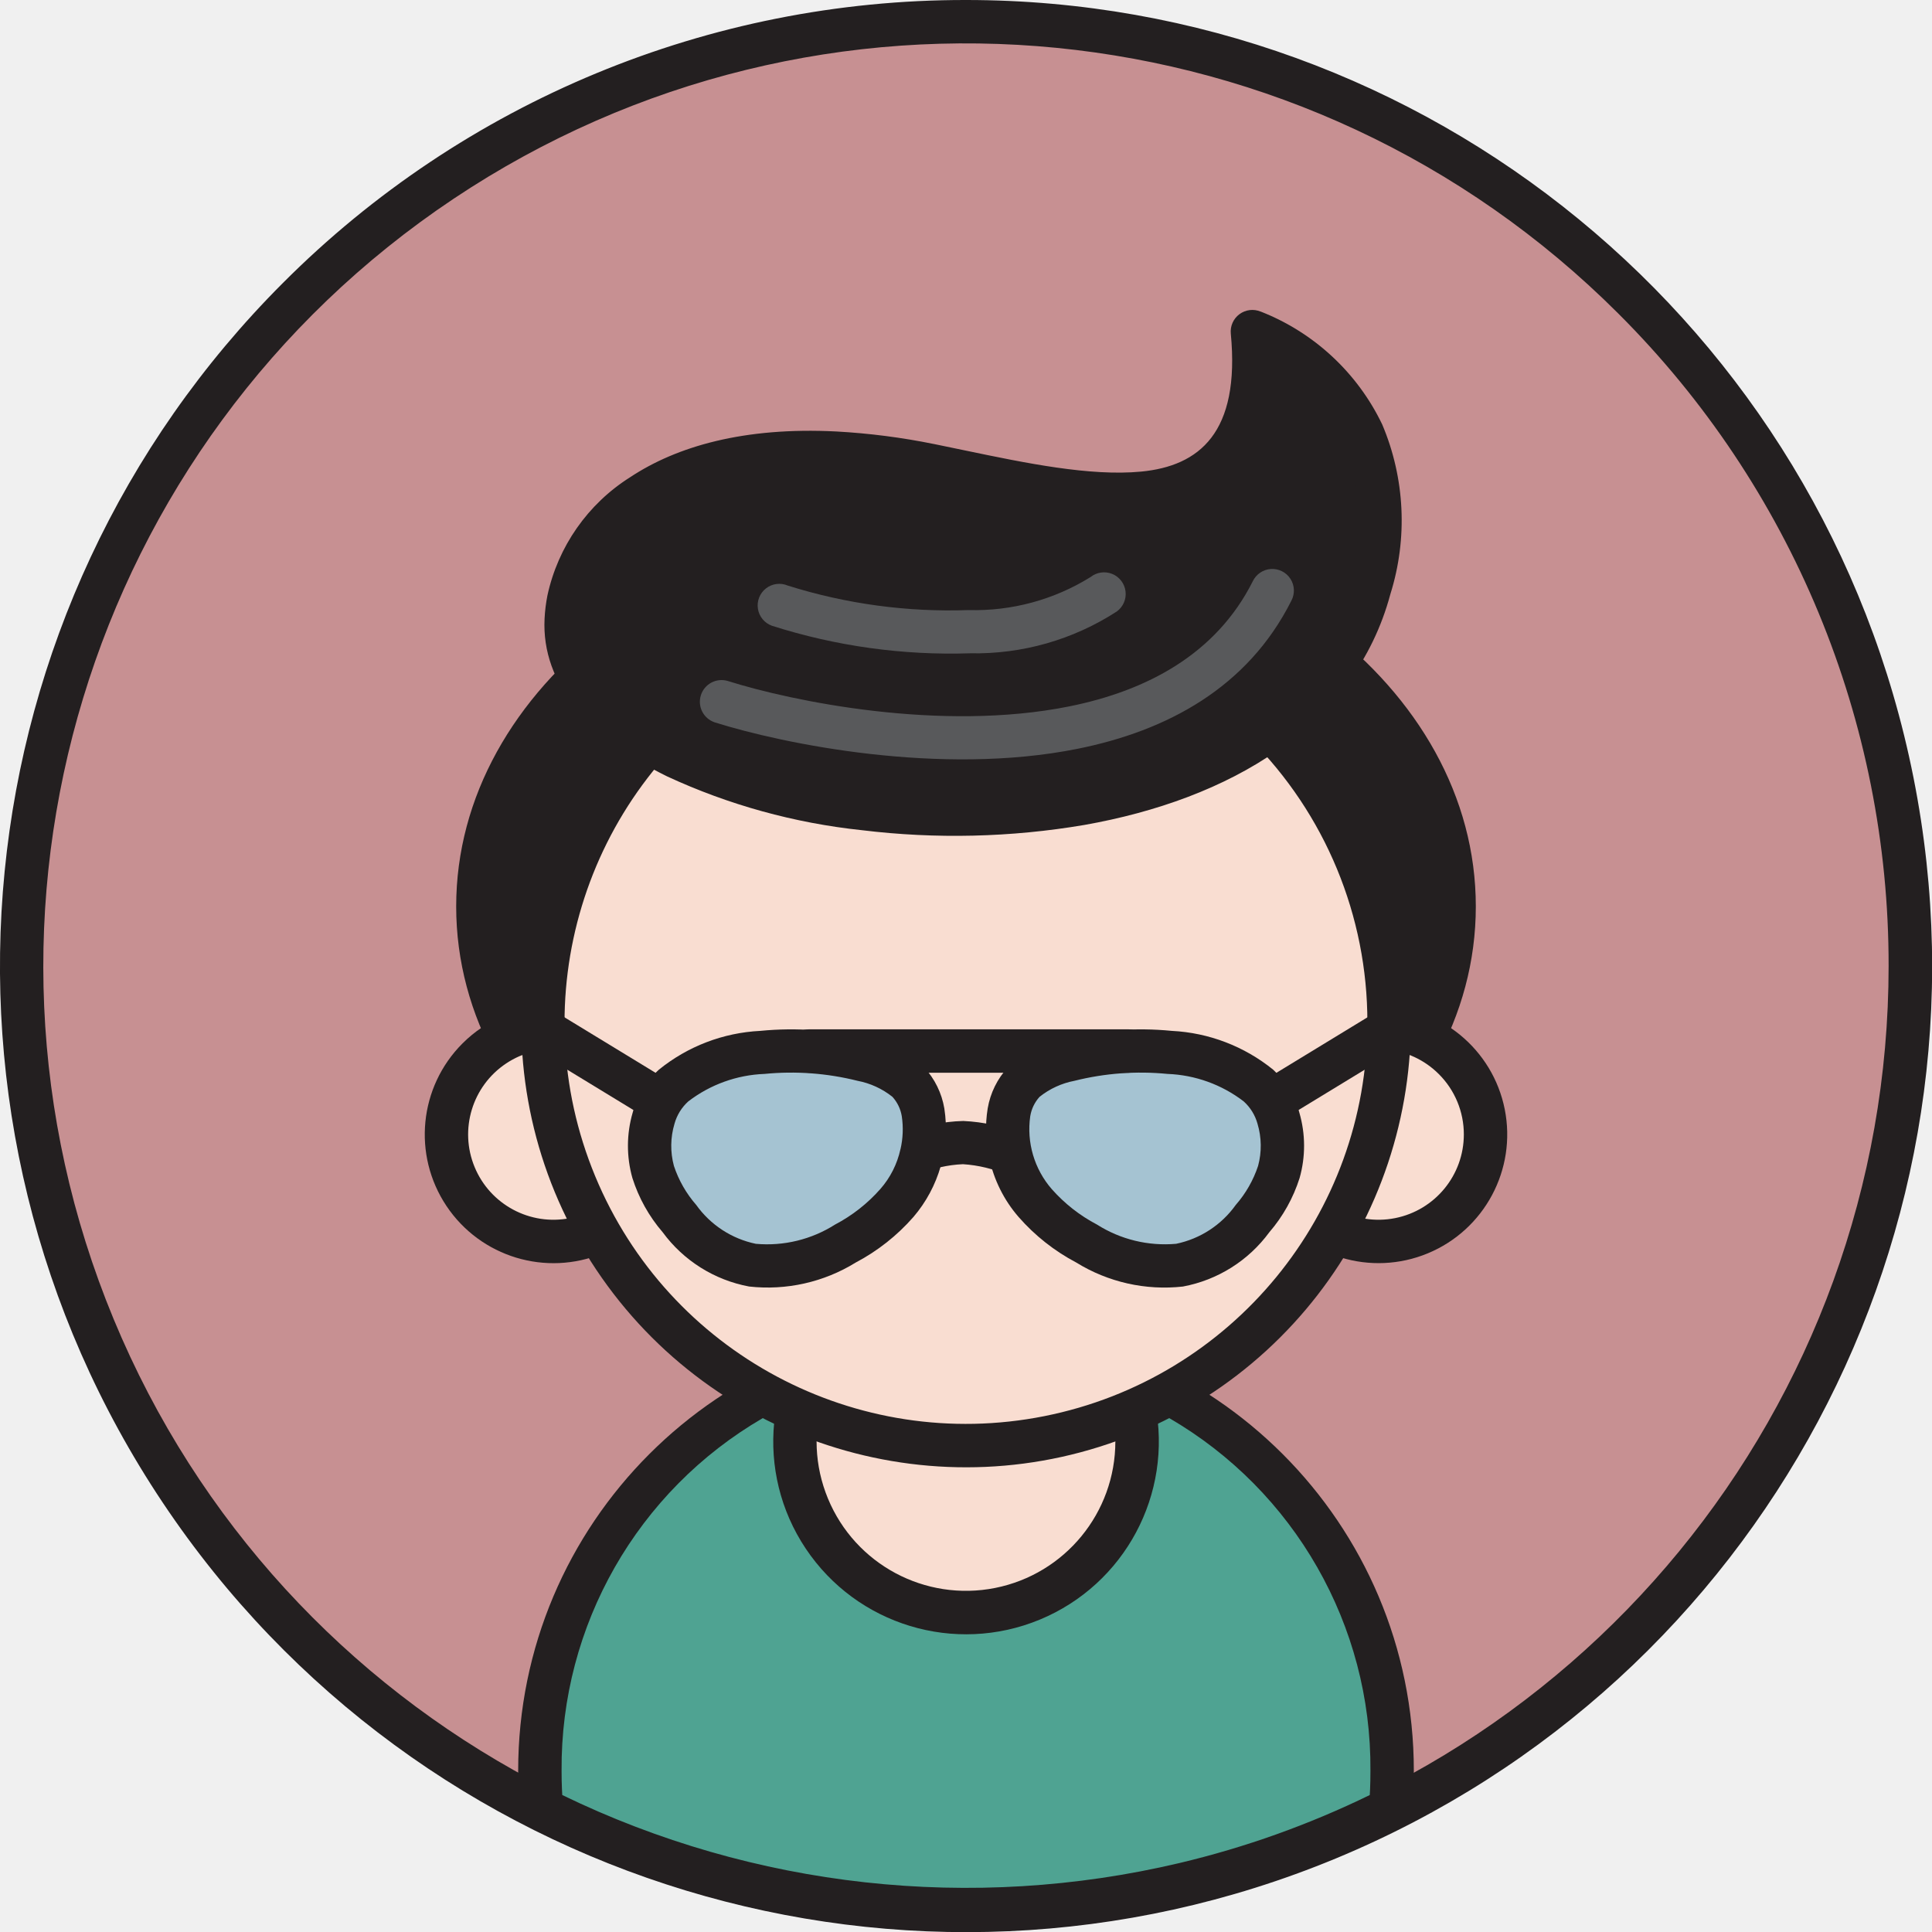
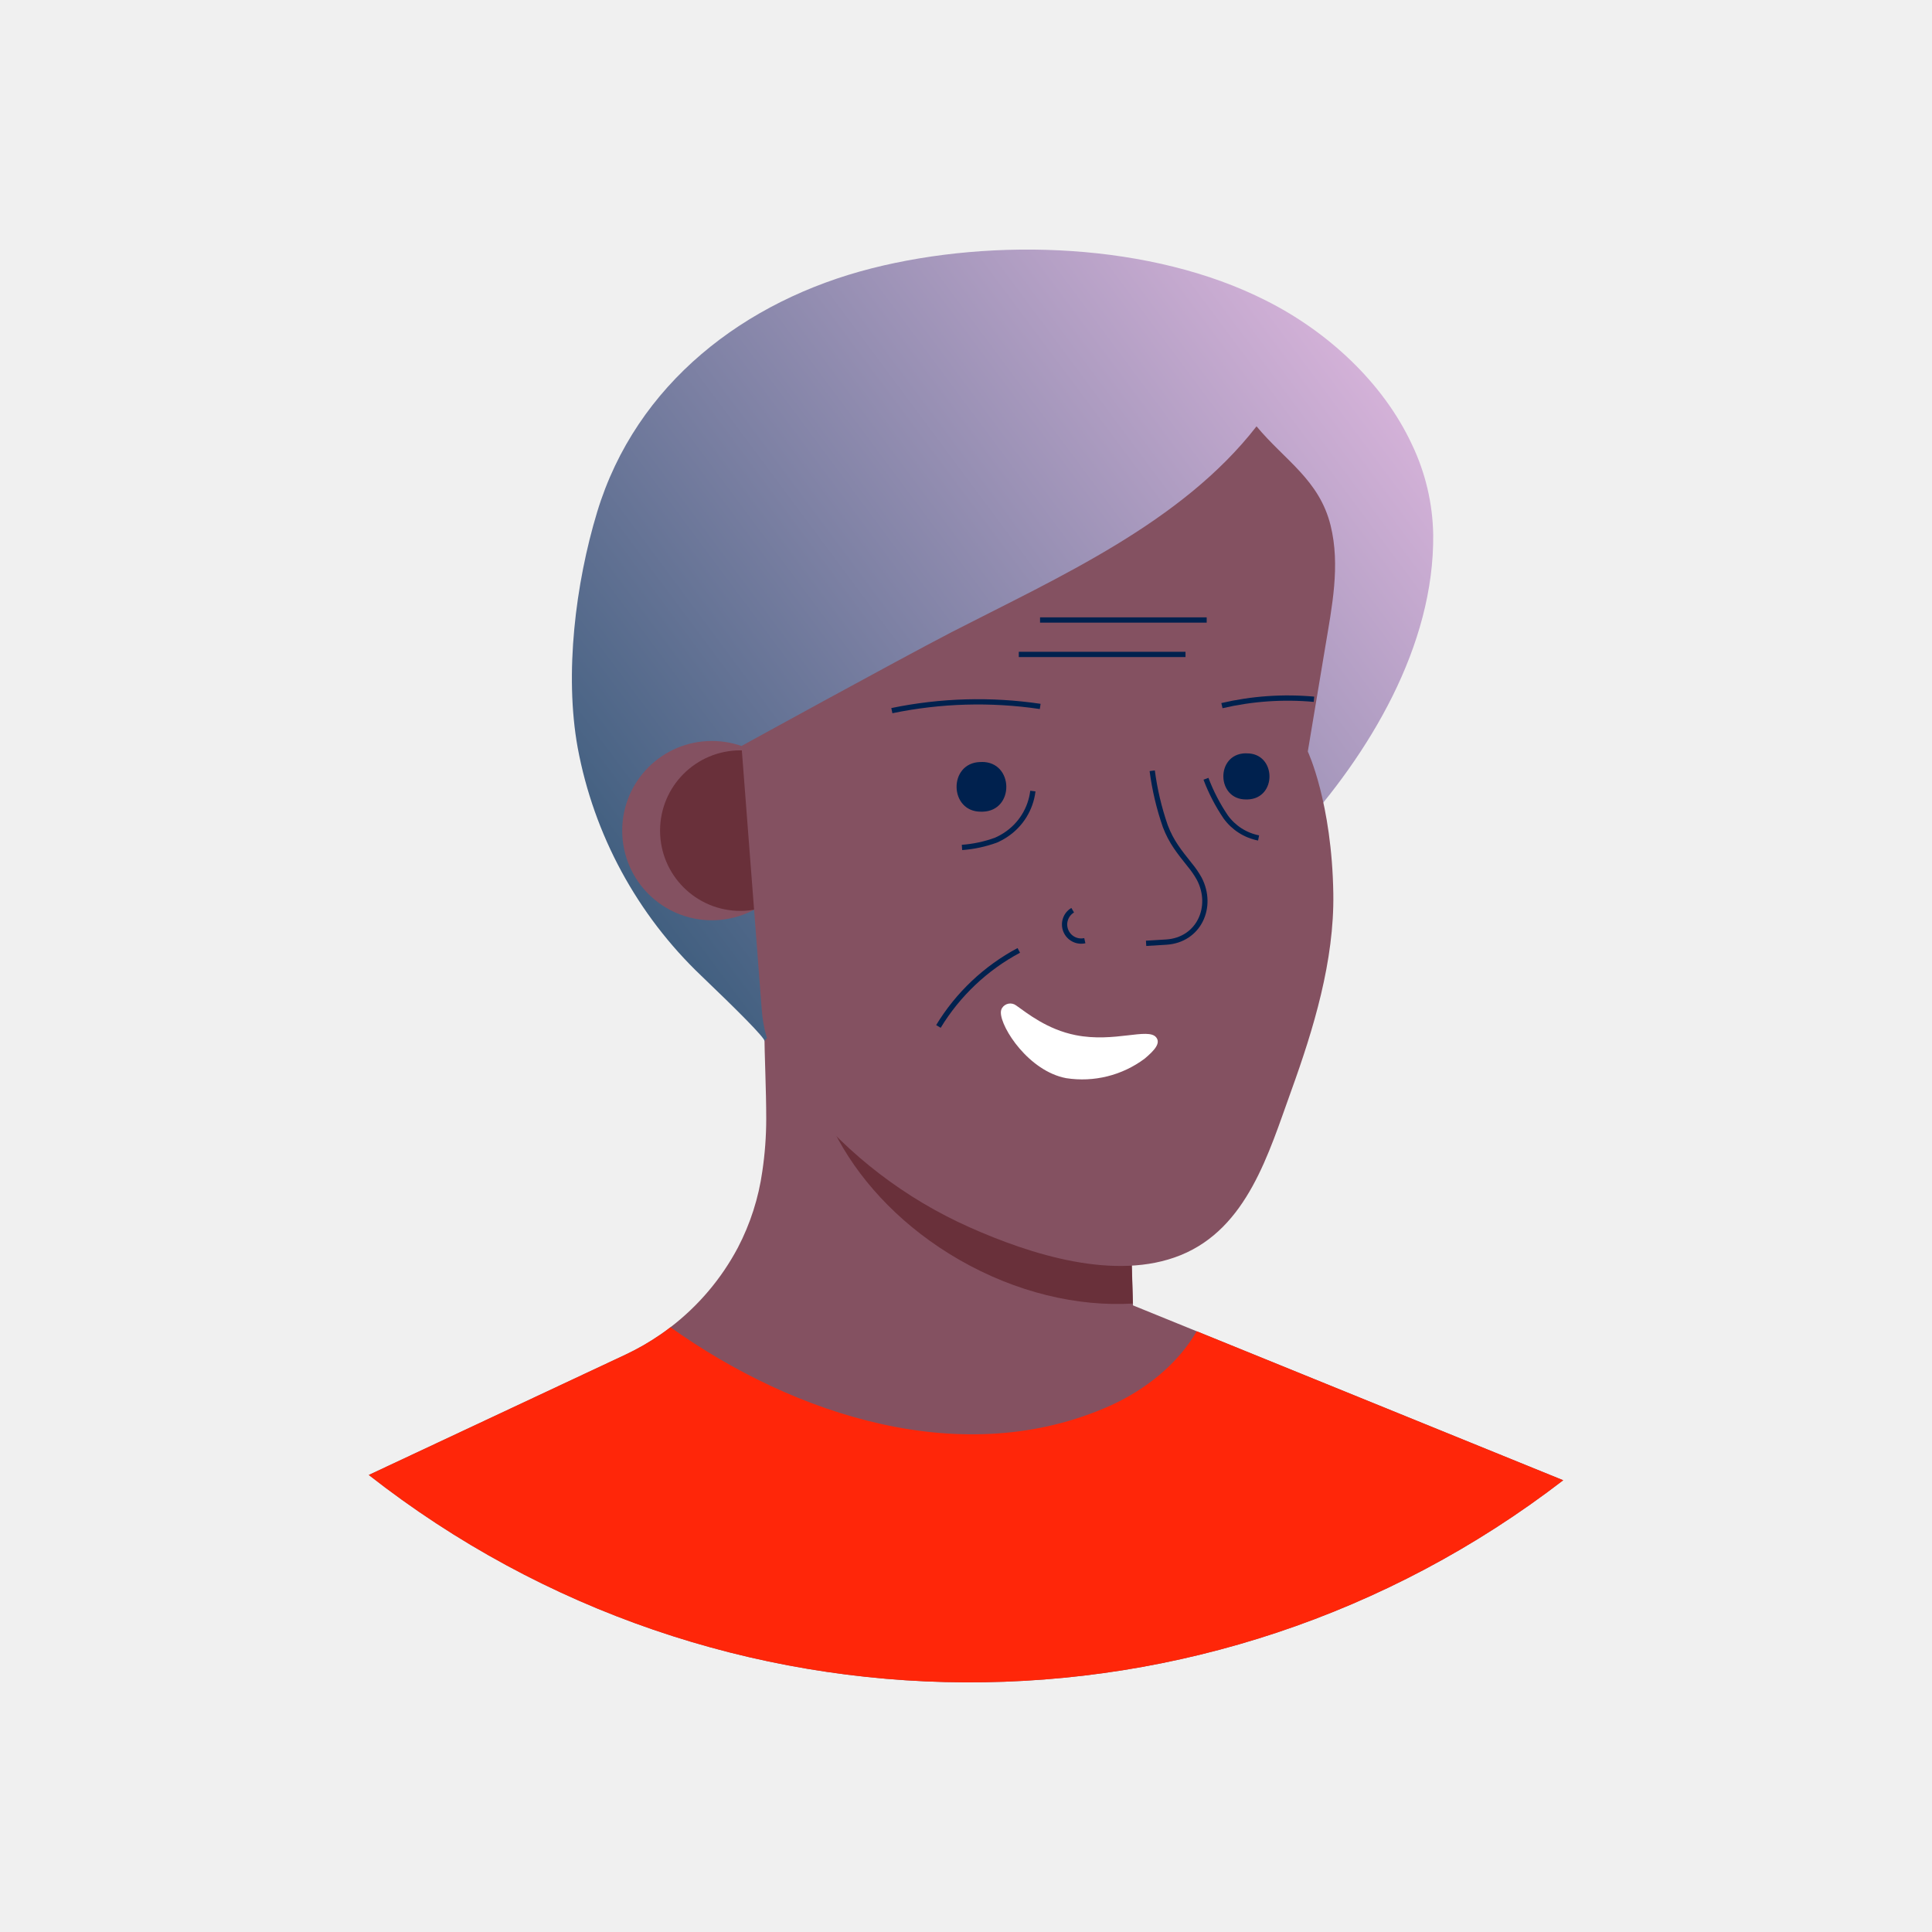
- <svg xmlns="http://www.w3.org/2000/svg" width="800px" height="800px" viewBox="0 0 89.048 89.048">
+ <svg xmlns="http://www.w3.org/2000/svg" width="800px" height="800px" viewBox="0 0 366.34 366.34" id="Layer_1" data-name="Layer 1">
  <defs>
-     <style>.a{fill:#c79092;}.b,.c{fill:#231f20;}.b,.d,.f,.g,.h{fill-rule:evenodd;}.d{fill:#4fa392;}.e,.f{fill:#f9ddd1;}.g{fill:#a5c3d2;}.h{fill:#58595b;}</style>
+     <style>.cls-1{fill:#845161;}.cls-2{fill:#ff2609;}.cls-3{fill:#69303a;}.cls-4{fill:url(#linear-gradient);}.cls-5{fill:none;stroke:#00214e;stroke-miterlimit:10;}.cls-6{fill:#ffffff;}.cls-7{fill:#00214e;}</style>
+     <linearGradient id="linear-gradient" x1="101.97" y1="178.04" x2="266.97" y2="55.15" gradientUnits="userSpaceOnUse">
+       <stop offset="0" stop-color="#315676" />
+       <stop offset="1" stop-color="#e1b9e0" />
+     </linearGradient>
  </defs>
-   <circle class="a" cx="44.524" cy="44.524" r="43.524" />
-   <path class="b" d="M44.524,0a44.525,44.525,0,1,1-31.483,13.041A44.386,44.386,0,0,1,44.524,0Zm30.069,14.455A42.524,42.524,0,1,0,87.048,44.524,42.392,42.392,0,0,0,74.593,14.455Z" />
-   <ellipse class="c" cx="44.524" cy="41.78" rx="22.497" ry="17.151" />
-   <path class="b" d="M44.524,23.629a27.357,27.357,0,0,1,16.514,5.23c4.315,3.289,6.984,7.857,6.984,12.921s-2.669,9.632-6.984,12.921a27.357,27.357,0,0,1-16.514,5.23,27.356,27.356,0,0,1-16.514-5.23c-4.315-3.289-6.984-7.857-6.984-12.921s2.669-9.632,6.984-12.921a27.357,27.357,0,0,1,16.514-5.23Zm15.303,6.817a25.348,25.348,0,0,0-15.303-4.817,25.348,25.348,0,0,0-15.303,4.817c-3.827,2.917-6.194,6.927-6.194,11.335s2.368,8.417,6.194,11.335a25.348,25.348,0,0,0,15.303,4.817,25.347,25.347,0,0,0,15.303-4.817c3.827-2.917,6.195-6.927,6.195-11.335S63.654,33.363,59.827,30.445Z" />
-   <path class="d" d="M64.085,83.377a43.573,43.573,0,0,1-39.122,0c-.052-.581-.08-1.168-.08-1.762a19.641,19.641,0,0,1,39.281,0C64.165,82.209,64.137,82.796,64.085,83.377Z" />
-   <path class="b" d="M64.534,84.268a44.468,44.468,0,0,1-40.021,0,.997.997,0,0,1-.548-.866c-.026-.299-.046-.586-.058-.858-.016-.35-.024-.662-.024-.929a20.641,20.641,0,0,1,41.282,0c0,.267-.009.579-.024.929-.013.29-.035.598-.063.919a.995.995,0,0,1-.544.803l.001.002ZM54.36,85.87a42.225,42.225,0,0,0,8.774-3.135l.015-.277c.01-.236.016-.516.016-.843a18.641,18.641,0,1,0-37.281,0c0,.327.006.607.017.843l.014.277A42.685,42.685,0,0,0,54.36,85.87Z" />
-   <circle class="e" cx="44.524" cy="66.439" r="7.885" transform="matrix(0.1598, -0.9872, 0.9872, 0.1598, -28.1758, 99.7747)" />
-   <path class="b" d="M44.524,57.554a8.886,8.886,0,1,1-6.282,2.603,8.856,8.856,0,0,1,6.282-2.603Zm4.868,4.016a6.885,6.885,0,1,0,2.016,4.868A6.863,6.863,0,0,0,49.392,61.571Z" />
-   <path class="f" d="M63.539,47.357a4.931,4.931,0,1,1-4.931,4.931A4.931,4.931,0,0,1,63.539,47.357Z" />
-   <path class="b" d="M63.539,46.357a5.931,5.931,0,1,1-4.194,1.737,5.913,5.913,0,0,1,4.194-1.737Zm2.78,3.151a3.932,3.932,0,1,0,1.151,2.78A3.92,3.92,0,0,0,66.319,49.508Z" />
-   <path class="f" d="M25.51,47.357a4.931,4.931,0,1,1-4.931,4.931A4.931,4.931,0,0,1,25.51,47.357Z" />
-   <path class="b" d="M25.51,46.357a5.932,5.932,0,1,1-4.194,1.737A5.913,5.913,0,0,1,25.51,46.357Zm2.78,3.151a3.932,3.932,0,1,0,1.151,2.78A3.92,3.92,0,0,0,28.29,49.508Z" />
-   <circle class="e" cx="44.524" cy="47.126" r="19.5" />
-   <path class="b" d="M44.524,26.626A20.501,20.501,0,1,1,30.029,32.63a20.436,20.436,0,0,1,14.496-6.005Zm13.082,7.419A18.501,18.501,0,1,0,63.024,47.126,18.442,18.442,0,0,0,57.606,34.044Z" />
-   <path class="b" d="M40.609,55.292a.997.997,0,0,1-1.304-1.508,7.662,7.662,0,0,1,5.094-2.117,8.031,8.031,0,0,1,5.062,2.101.999.999,0,0,1-1.273,1.539,6.138,6.138,0,0,0-3.805-1.648A5.757,5.757,0,0,0,40.609,55.292Z" />
-   <path class="b" d="M32.95,51.114a.998.998,0,1,1-1.039,1.703l-8.156-4.971a.998.998,0,0,1,1.039-1.703Z" />
-   <path class="b" d="M57.137,52.816a.998.998,0,1,1-1.039-1.703l8.156-4.971a.998.998,0,0,1,1.039,1.703Z" />
-   <path class="g" d="M42.48,53.166a3.567,3.567,0,0,0-.618-3.293c-1.727-1.854-10.635-2.472-11.739,1.669a4.797,4.797,0,0,0,1.193,4.624c1.984,2.446,4.442,2.897,7.649,1.151A6.453,6.453,0,0,0,42.48,53.166Z" />
-   <path class="b" d="M41.504,52.971a4.071,4.071,0,0,0,.06-1.524,1.744,1.744,0,0,0-.432-.894,3.686,3.686,0,0,0-1.609-.738,12.582,12.582,0,0,0-4.287-.317,6.145,6.145,0,0,0-3.511,1.266,2.161,2.161,0,0,0-.637,1.031,3.547,3.547,0,0,0-.026,1.945A5.241,5.241,0,0,0,32.09,55.537a4.496,4.496,0,0,0,2.748,1.792,5.84,5.84,0,0,0,3.65-.887,7.302,7.302,0,0,0,2.086-1.637,4.098,4.098,0,0,0,.928-1.834Zm2.021-1.884a6.229,6.229,0,0,1-1.426,5.007,9.292,9.292,0,0,1-2.657,2.097,7.726,7.726,0,0,1-4.915,1.106A6.394,6.394,0,0,1,30.543,56.795a7.129,7.129,0,0,1-1.395-2.499,5.464,5.464,0,0,1,.011-3.008,4.133,4.133,0,0,1,1.208-1.984,8.058,8.058,0,0,1,4.675-1.79,14.636,14.636,0,0,1,4.99.371,5.503,5.503,0,0,1,2.562,1.308A3.705,3.705,0,0,1,43.525,51.087Z" />
-   <path class="g" d="M46.568,53.166a3.567,3.567,0,0,1,.618-3.293c1.727-1.854,10.635-2.472,11.739,1.669a4.797,4.797,0,0,1-1.193,4.624c-1.984,2.446-4.442,2.897-7.649,1.151A6.453,6.453,0,0,1,46.568,53.166Z" />
-   <path class="b" d="M45.592,53.361a6.008,6.008,0,0,1-.068-2.274,3.704,3.704,0,0,1,.932-1.894,5.503,5.503,0,0,1,2.562-1.308,14.635,14.635,0,0,1,4.99-.371,8.059,8.059,0,0,1,4.675,1.79A4.133,4.133,0,0,1,59.89,51.288,5.457,5.457,0,0,1,59.9,54.296a7.129,7.129,0,0,1-1.395,2.499,6.391,6.391,0,0,1-3.983,2.503,7.725,7.725,0,0,1-4.915-1.106A9.29,9.29,0,0,1,46.95,56.094a6.06,6.06,0,0,1-1.358-2.733Zm1.893-1.915a4.208,4.208,0,0,0,.989,3.358A7.302,7.302,0,0,0,50.56,56.441a5.841,5.841,0,0,0,3.65.887,4.496,4.496,0,0,0,2.748-1.792,5.24,5.24,0,0,0,1.028-1.796,3.541,3.541,0,0,0-.026-1.945,2.16,2.16,0,0,0-.637-1.031,6.145,6.145,0,0,0-3.511-1.266,12.582,12.582,0,0,0-4.287.317,3.686,3.686,0,0,0-1.609.738A1.744,1.744,0,0,0,47.485,51.447Z" />
-   <path class="b" d="M37.28,49.443a1,1,0,0,1,0-2H52.018a1,1,0,0,1,0,2Z" />
-   <path class="b" d="M57.721,15.281c3.763,1.567,7.14,5.348,5.4,11.838-4.167,15.54-37.544,11.672-37.025,1.441.212-4.179,4.766-9.501,16.751-7.115C49.46,22.76,58.696,25.464,57.721,15.281Z" />
-   <path class="b" d="M58.104,14.359a10.437,10.437,0,0,1,5.604,5.205,11.341,11.341,0,0,1,.378,7.813c-1.651,6.16-7.46,9.472-14.112,10.647a35.588,35.588,0,0,1-10.245.241,28.472,28.472,0,0,1-8.987-2.483c-3.537-1.737-5.796-4.233-5.642-7.269a7.365,7.365,0,0,1,.131-1.065,8.591,8.591,0,0,1,3.817-5.455c2.144-1.419,5.247-2.322,9.496-2.106a31.147,31.147,0,0,1,4.495.577l.004.001,0-.001c.233.046.846.174,1.483.307,2.723.567,5.715,1.19,8.065.966,2.685-.257,4.576-1.789,4.138-6.361a.996.996,0,0,1,1.375-1.014l.001-.002Zm3.791,6.033A8.003,8.003,0,0,0,58.791,16.95c-.063,4.749-2.587,6.441-6.013,6.769-2.654.254-5.798-.401-8.659-.997-.367-.076-.742-.154-1.468-.299l0-.001a29.148,29.148,0,0,0-4.202-.545c-3.779-.191-6.479.573-8.301,1.778A6.604,6.604,0,0,0,27.192,27.83a5.396,5.396,0,0,0-.1.775c-.108,2.135,1.702,3.999,4.525,5.386A26.481,26.481,0,0,0,39.963,36.28a33.583,33.583,0,0,0,9.668-.226c5.945-1.05,11.112-3.92,12.526-9.194A9.414,9.414,0,0,0,61.896,20.392Z" />
-   <path class="h" d="M32.942,33.294a1,1,0,0,1,.602-1.907c2.965.936,9.827,2.359,15.731,1.173,3.567-.717,6.775-2.4,8.465-5.765a.996.996,0,1,1,1.781.891c-2.015,4.014-5.739,6.001-9.855,6.827C43.346,35.783,36.075,34.283,32.942,33.294Z" />
-   <path class="h" d="M35.576,28.841A.996.996,0,1,1,36.31,26.99a24.794,24.794,0,0,0,8.331,1.129,10.12,10.12,0,0,0,5.622-1.521.998.998,0,1,1,1.211,1.586,11.99,11.99,0,0,1-6.762,1.927A27.111,27.111,0,0,1,35.576,28.841Z" />
+   <path class="cls-1" d="M296.41,280.68a184.56,184.56,0,0,1-226.48-1l48.66-22.81a46.83,46.83,0,0,0,6.65-3.82c.64-.44,1.28-.9,1.89-1.38a46.35,46.35,0,0,0,12.78-15.09,44.69,44.69,0,0,0,4.64-14.48,67.91,67.91,0,0,0,.74-9.91c0-5.72-.31-11.44-.37-17.17q-.06-4.75-.1-9.51l2,1,5.2,2.69,2.41.41,27.88,4.74,31.12,5.3.94,32,.31,10.46.15,5.08v.33l12.1,4.92Z" />
+   <path class="cls-2" d="M296.41,280.68a184.56,184.56,0,0,1-226.48-1l48.66-22.81a46.83,46.83,0,0,0,6.65-3.82c.64-.44,1.28-.9,1.89-1.38,23.55,16.76,55.69,27.33,83.49,14.82,6.62-3,12.7-7.84,16.3-14.06Z" />
+   <path class="cls-3" d="M214.81,247.17c-10.45.63-22.13-2.07-33-8.34-20.41-11.79-31.32-32.35-27.4-49.21l27.88,4.74,31.12,5.3.94,32Z" />
+   <path class="cls-4" d="M267.76,84.35a41.22,41.22,0,0,1,4,17c.22,21.18-12.15,41.65-26,56.84l-.3.33c-10.59,11.12-27.31,13.72-41.23,18.47-5,1.72-59.22,17.12-59.22,20.48,0-.73-5.31-6-12-12.41a79.85,79.85,0,0,1-23.47-43.28c-2.54-14-.41-31.17,3.69-44.69,7.38-24.34,28-40.11,52.06-46.21C188.46,45,218.4,46,240.07,57,251.68,62.83,262.26,72.51,267.76,84.35Z" />
+   <circle class="cls-1" cx="134.98" cy="157.5" r="17" />
+   <circle class="cls-3" cx="140.38" cy="157.5" r="15.22" />
+   <path class="cls-1" d="M140.6,141.45l2.32,30.18,1.51,19.73c.56,7.26,3.4,11.61,8.12,17.42a85,85,0,0,0,31.26,23.92c11.6,5.17,27.68,10.32,40.06,5.3,12.65-5.13,16.69-19.33,20.95-31.11s8.2-24.73,8-37.45c-.27-17.26-4.84-26.94-4.84-26.94l3.33-19.94c1.25-7.51,2.86-15.35,1-22.9-2.13-8.66-8.67-12.35-14.05-18.82-14.16,18.24-37.44,28.55-57.77,39C170,125.28,140.6,141.45,140.6,141.45Z" />
+   <path class="cls-5" d="M218.48,146.15a53.12,53.12,0,0,0,2.48,10.5c1.14,3,2.62,4.81,4.63,7.34a17.06,17.06,0,0,1,1.82,2.65c2.77,5.34-.11,11.62-6.28,12l-3.81.23" />
+   <path class="cls-5" d="M203.4,172.59a3.15,3.15,0,0,0,2.3,5.78" />
+   <path class="cls-5" d="M169.11,134.75a80.58,80.58,0,0,1,28.13-.8" />
+   <path class="cls-5" d="M231.7,133.8a55,55,0,0,1,17.45-1.21" />
+   <path class="cls-5" d="M177.94,194.63a39.7,39.7,0,0,1,15.24-14.42" />
+   <path class="cls-5" d="M195.85,150a11.6,11.6,0,0,1-5.18,8.32,12.14,12.14,0,0,1-1.85,1,24,24,0,0,1-6.41,1.37" />
+   <line class="cls-5" x1="197.21" y1="117.56" x2="228.81" y2="117.56" />
+   <line class="cls-5" x1="193.18" y1="124.09" x2="224.79" y2="124.09" />
+   <path class="cls-5" d="M228.67,147.67a34.8,34.8,0,0,0,3.74,7.22,10.09,10.09,0,0,0,6.24,4" />
+   <path class="cls-6" d="M190,191.15a1.85,1.85,0,0,1,2.68-.5c2.08,1.46,5.88,4.56,11.28,5.63,7.36,1.47,13.75-1.48,15.27.42.86,1.07-.19,2.37-2.2,4.05a19.78,19.78,0,0,1-14.86,3.69c-7.08-1.33-12.39-9.53-12.39-12.44A1.65,1.65,0,0,1,190,191.15Z" />
+   <path class="cls-7" d="M186.14,144.48c6.11-.07,6.29,9.26.19,9.43h-.28c-6.1.07-6.28-9.25-.18-9.42h.27Z" />
+   <path class="cls-7" d="M236.38,142.85c5.67-.07,5.83,8.58.17,8.74h-.25c-5.66.06-5.83-8.59-.17-8.75h.25Z" />
</svg>
